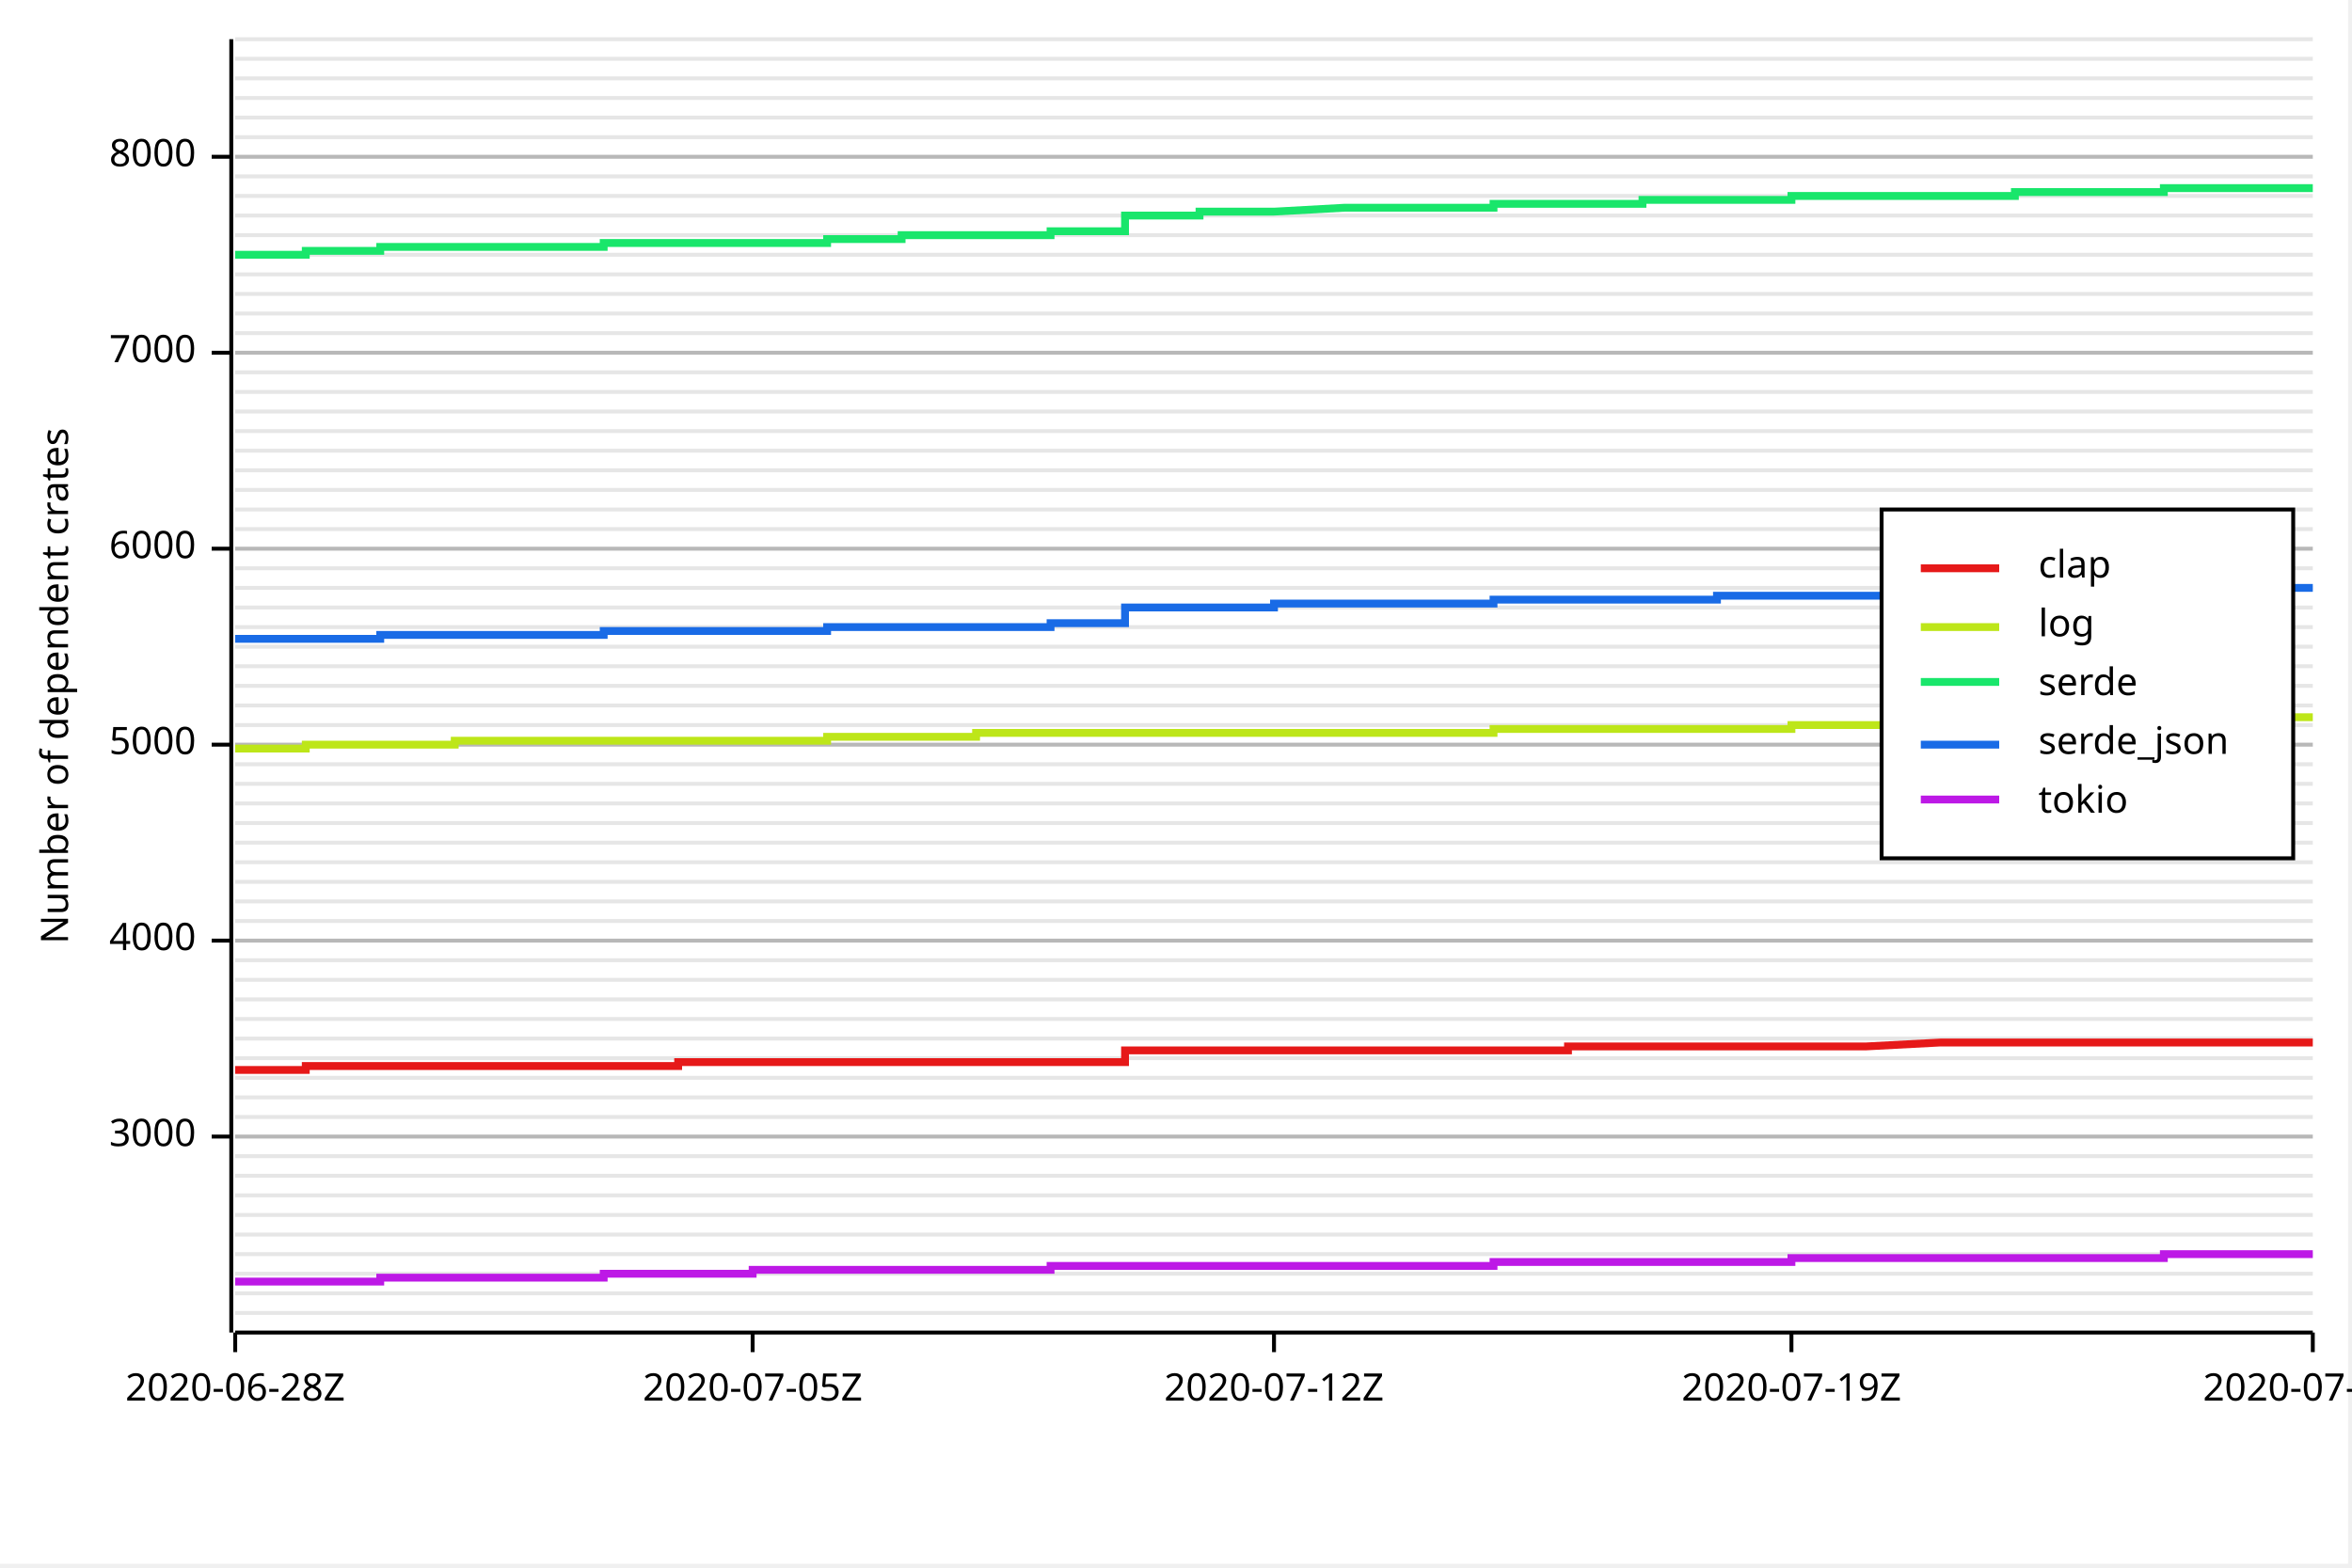
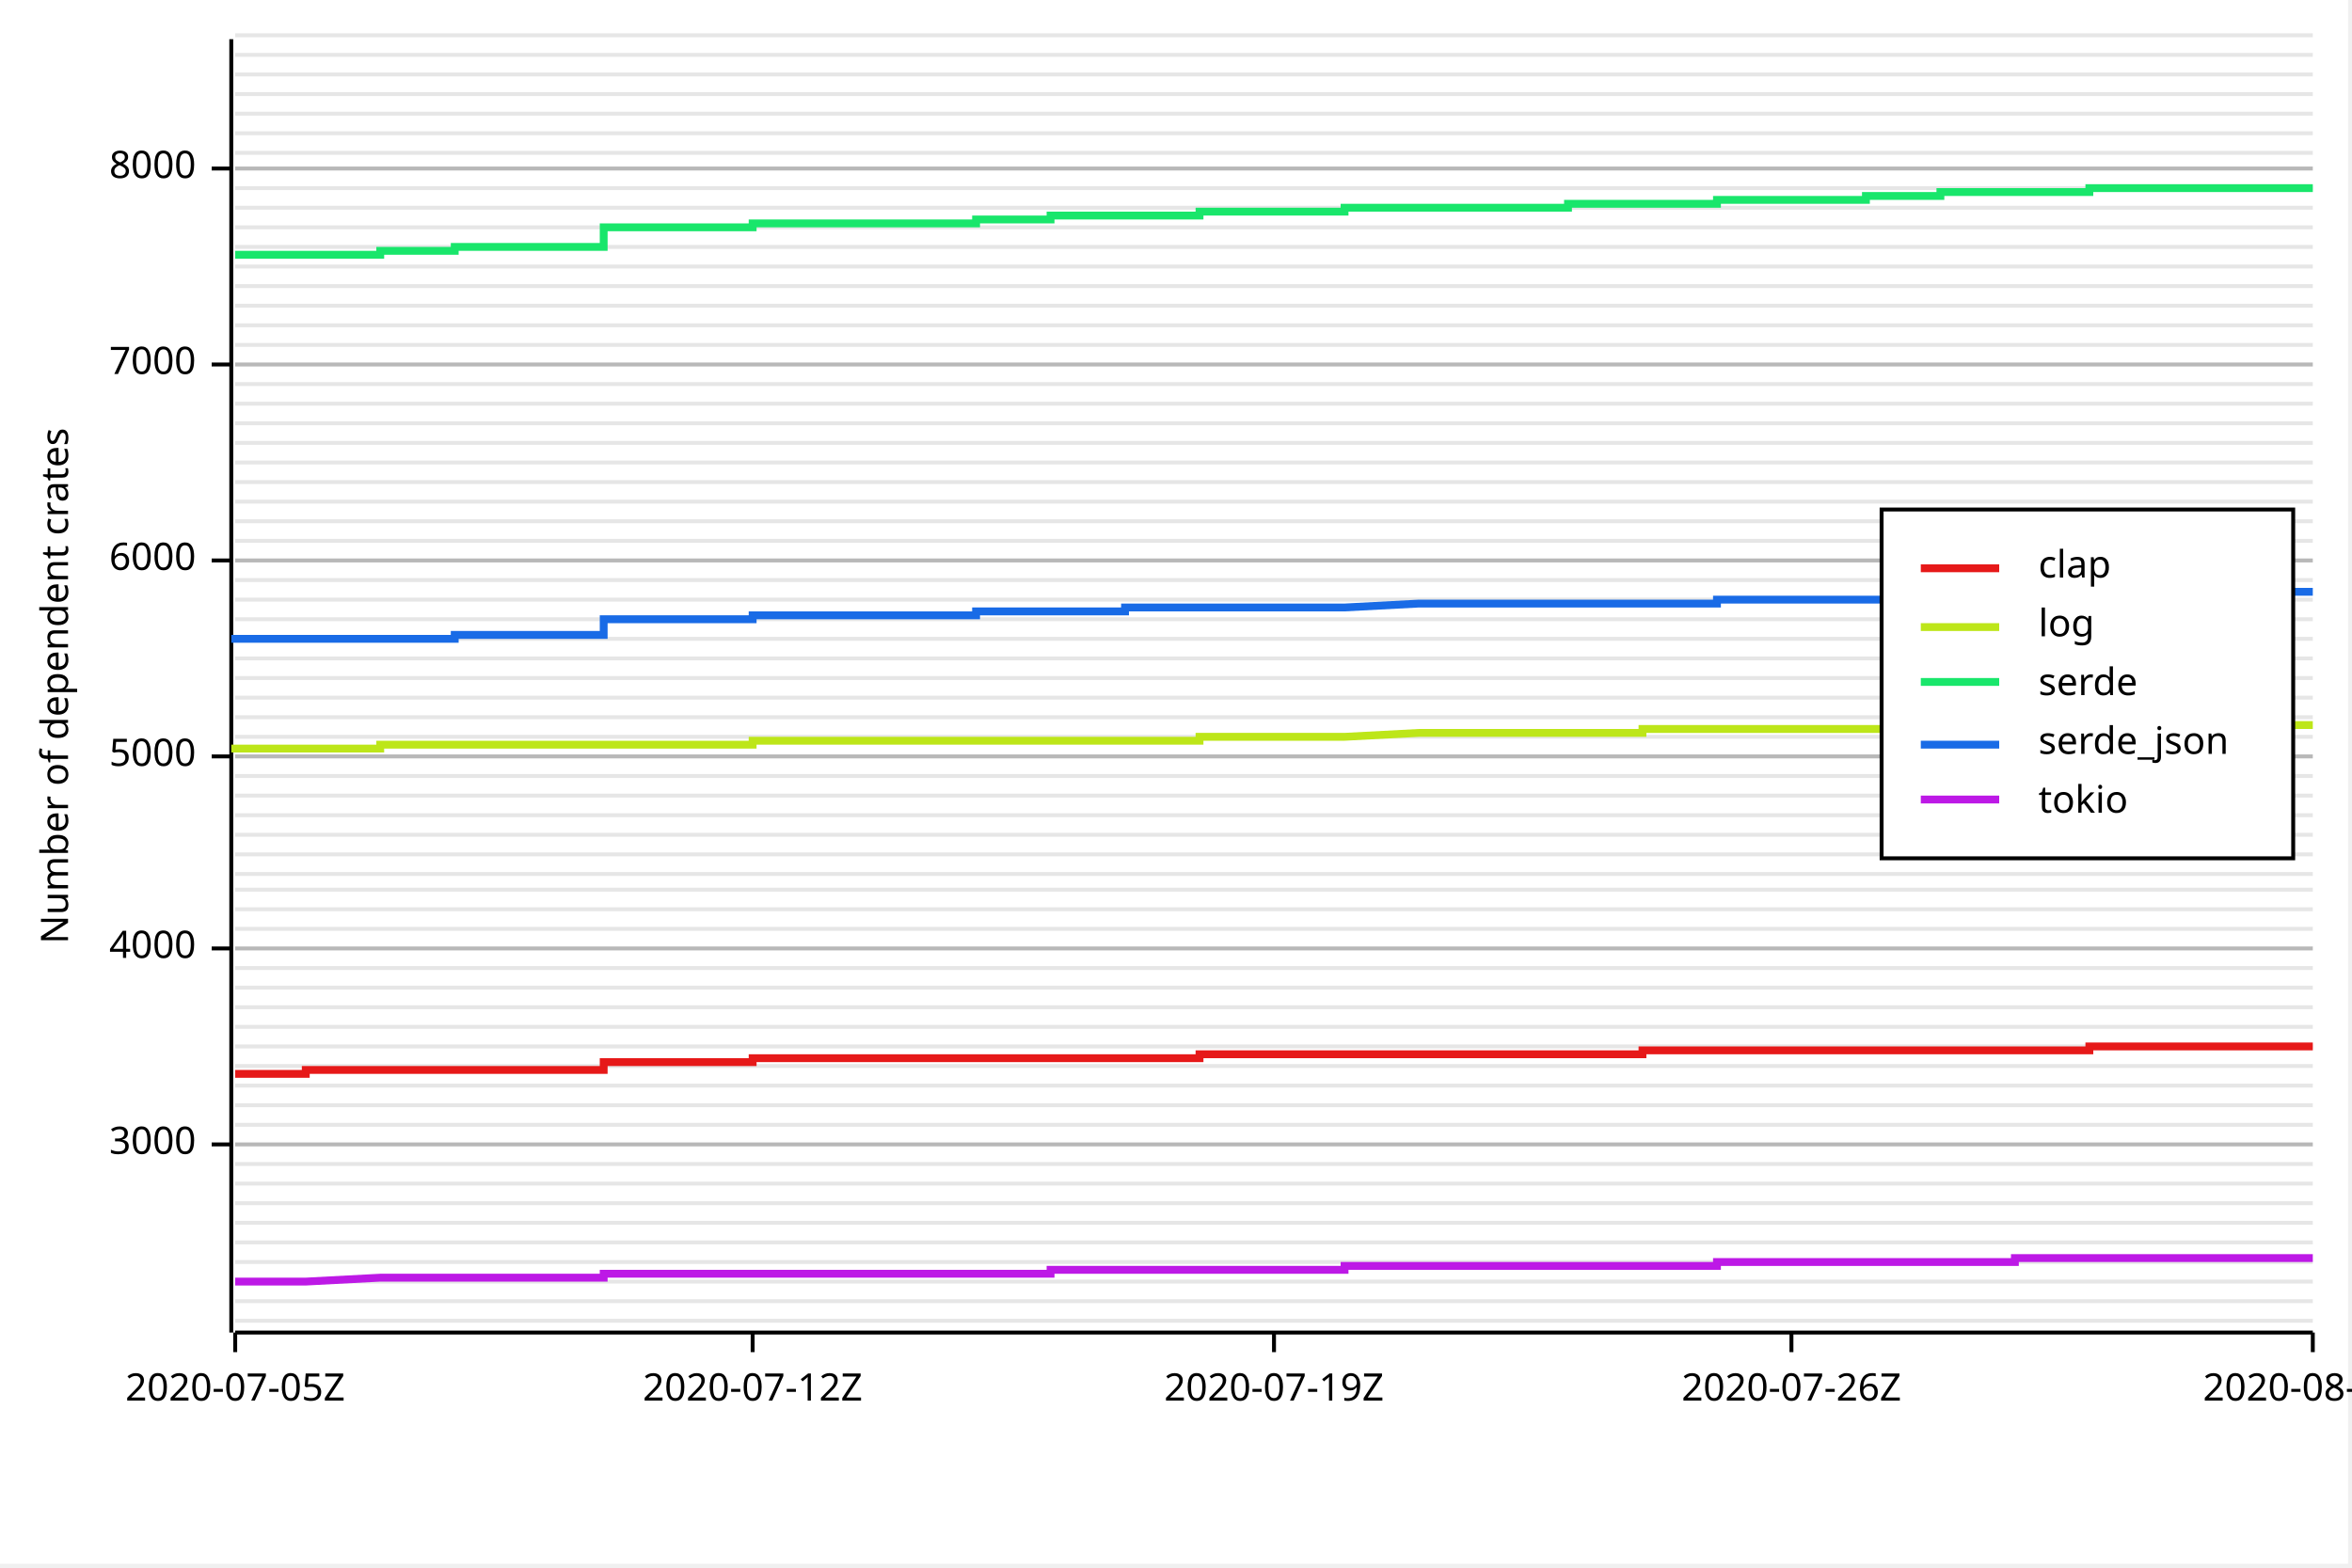
<svg xmlns="http://www.w3.org/2000/svg" width="600" height="400">
  <rect x="0" y="0" width="599" height="399" opacity="1" fill="#FFFFFF" stroke="none" />
-   <line opacity="0.1" stroke="#000000" stroke-width="1" x1="60" y1="335" x2="590" y2="335" />
-   <line opacity="0.1" stroke="#000000" stroke-width="1" x1="60" y1="330" x2="590" y2="330" />
-   <line opacity="0.1" stroke="#000000" stroke-width="1" x1="60" y1="325" x2="590" y2="325" />
-   <line opacity="0.1" stroke="#000000" stroke-width="1" x1="60" y1="320" x2="590" y2="320" />
-   <line opacity="0.1" stroke="#000000" stroke-width="1" x1="60" y1="315" x2="590" y2="315" />
-   <line opacity="0.1" stroke="#000000" stroke-width="1" x1="60" y1="310" x2="590" y2="310" />
-   <line opacity="0.1" stroke="#000000" stroke-width="1" x1="60" y1="305" x2="590" y2="305" />
-   <line opacity="0.1" stroke="#000000" stroke-width="1" x1="60" y1="300" x2="590" y2="300" />
-   <line opacity="0.1" stroke="#000000" stroke-width="1" x1="60" y1="295" x2="590" y2="295" />
-   <line opacity="0.1" stroke="#000000" stroke-width="1" x1="60" y1="290" x2="590" y2="290" />
-   <line opacity="0.1" stroke="#000000" stroke-width="1" x1="60" y1="285" x2="590" y2="285" />
-   <line opacity="0.1" stroke="#000000" stroke-width="1" x1="60" y1="280" x2="590" y2="280" />
-   <line opacity="0.1" stroke="#000000" stroke-width="1" x1="60" y1="275" x2="590" y2="275" />
-   <line opacity="0.1" stroke="#000000" stroke-width="1" x1="60" y1="270" x2="590" y2="270" />
-   <line opacity="0.1" stroke="#000000" stroke-width="1" x1="60" y1="265" x2="590" y2="265" />
-   <line opacity="0.1" stroke="#000000" stroke-width="1" x1="60" y1="260" x2="590" y2="260" />
-   <line opacity="0.1" stroke="#000000" stroke-width="1" x1="60" y1="255" x2="590" y2="255" />
-   <line opacity="0.1" stroke="#000000" stroke-width="1" x1="60" y1="250" x2="590" y2="250" />
-   <line opacity="0.1" stroke="#000000" stroke-width="1" x1="60" y1="245" x2="590" y2="245" />
-   <line opacity="0.1" stroke="#000000" stroke-width="1" x1="60" y1="240" x2="590" y2="240" />
-   <line opacity="0.1" stroke="#000000" stroke-width="1" x1="60" y1="235" x2="590" y2="235" />
-   <line opacity="0.1" stroke="#000000" stroke-width="1" x1="60" y1="230" x2="590" y2="230" />
-   <line opacity="0.1" stroke="#000000" stroke-width="1" x1="60" y1="225" x2="590" y2="225" />
-   <line opacity="0.1" stroke="#000000" stroke-width="1" x1="60" y1="220" x2="590" y2="220" />
-   <line opacity="0.1" stroke="#000000" stroke-width="1" x1="60" y1="215" x2="590" y2="215" />
-   <line opacity="0.1" stroke="#000000" stroke-width="1" x1="60" y1="210" x2="590" y2="210" />
-   <line opacity="0.1" stroke="#000000" stroke-width="1" x1="60" y1="205" x2="590" y2="205" />
-   <line opacity="0.1" stroke="#000000" stroke-width="1" x1="60" y1="200" x2="590" y2="200" />
-   <line opacity="0.1" stroke="#000000" stroke-width="1" x1="60" y1="195" x2="590" y2="195" />
-   <line opacity="0.1" stroke="#000000" stroke-width="1" x1="60" y1="190" x2="590" y2="190" />
-   <line opacity="0.1" stroke="#000000" stroke-width="1" x1="60" y1="185" x2="590" y2="185" />
-   <line opacity="0.1" stroke="#000000" stroke-width="1" x1="60" y1="180" x2="590" y2="180" />
-   <line opacity="0.1" stroke="#000000" stroke-width="1" x1="60" y1="175" x2="590" y2="175" />
-   <line opacity="0.1" stroke="#000000" stroke-width="1" x1="60" y1="170" x2="590" y2="170" />
-   <line opacity="0.1" stroke="#000000" stroke-width="1" x1="60" y1="165" x2="590" y2="165" />
-   <line opacity="0.1" stroke="#000000" stroke-width="1" x1="60" y1="160" x2="590" y2="160" />
-   <line opacity="0.1" stroke="#000000" stroke-width="1" x1="60" y1="155" x2="590" y2="155" />
-   <line opacity="0.1" stroke="#000000" stroke-width="1" x1="60" y1="150" x2="590" y2="150" />
-   <line opacity="0.1" stroke="#000000" stroke-width="1" x1="60" y1="145" x2="590" y2="145" />
-   <line opacity="0.1" stroke="#000000" stroke-width="1" x1="60" y1="140" x2="590" y2="140" />
-   <line opacity="0.1" stroke="#000000" stroke-width="1" x1="60" y1="135" x2="590" y2="135" />
-   <line opacity="0.1" stroke="#000000" stroke-width="1" x1="60" y1="130" x2="590" y2="130" />
-   <line opacity="0.1" stroke="#000000" stroke-width="1" x1="60" y1="125" x2="590" y2="125" />
-   <line opacity="0.1" stroke="#000000" stroke-width="1" x1="60" y1="120" x2="590" y2="120" />
-   <line opacity="0.1" stroke="#000000" stroke-width="1" x1="60" y1="115" x2="590" y2="115" />
-   <line opacity="0.1" stroke="#000000" stroke-width="1" x1="60" y1="110" x2="590" y2="110" />
-   <line opacity="0.1" stroke="#000000" stroke-width="1" x1="60" y1="105" x2="590" y2="105" />
-   <line opacity="0.1" stroke="#000000" stroke-width="1" x1="60" y1="100" x2="590" y2="100" />
-   <line opacity="0.1" stroke="#000000" stroke-width="1" x1="60" y1="95" x2="590" y2="95" />
-   <line opacity="0.1" stroke="#000000" stroke-width="1" x1="60" y1="90" x2="590" y2="90" />
-   <line opacity="0.1" stroke="#000000" stroke-width="1" x1="60" y1="85" x2="590" y2="85" />
-   <line opacity="0.1" stroke="#000000" stroke-width="1" x1="60" y1="80" x2="590" y2="80" />
-   <line opacity="0.1" stroke="#000000" stroke-width="1" x1="60" y1="75" x2="590" y2="75" />
-   <line opacity="0.1" stroke="#000000" stroke-width="1" x1="60" y1="70" x2="590" y2="70" />
-   <line opacity="0.1" stroke="#000000" stroke-width="1" x1="60" y1="65" x2="590" y2="65" />
-   <line opacity="0.1" stroke="#000000" stroke-width="1" x1="60" y1="60" x2="590" y2="60" />
-   <line opacity="0.1" stroke="#000000" stroke-width="1" x1="60" y1="55" x2="590" y2="55" />
-   <line opacity="0.1" stroke="#000000" stroke-width="1" x1="60" y1="50" x2="590" y2="50" />
-   <line opacity="0.1" stroke="#000000" stroke-width="1" x1="60" y1="45" x2="590" y2="45" />
-   <line opacity="0.1" stroke="#000000" stroke-width="1" x1="60" y1="40" x2="590" y2="40" />
-   <line opacity="0.1" stroke="#000000" stroke-width="1" x1="60" y1="35" x2="590" y2="35" />
-   <line opacity="0.1" stroke="#000000" stroke-width="1" x1="60" y1="30" x2="590" y2="30" />
-   <line opacity="0.1" stroke="#000000" stroke-width="1" x1="60" y1="25" x2="590" y2="25" />
-   <line opacity="0.1" stroke="#000000" stroke-width="1" x1="60" y1="20" x2="590" y2="20" />
-   <line opacity="0.1" stroke="#000000" stroke-width="1" x1="60" y1="15" x2="590" y2="15" />
-   <line opacity="0.1" stroke="#000000" stroke-width="1" x1="60" y1="10" x2="590" y2="10" />
+   <line opacity="0.1" stroke="#000000" stroke-width="1" x1="60" y1="337" x2="590" y2="337" />
+   <line opacity="0.1" stroke="#000000" stroke-width="1" x1="60" y1="332" x2="590" y2="332" />
+   <line opacity="0.1" stroke="#000000" stroke-width="1" x1="60" y1="327" x2="590" y2="327" />
+   <line opacity="0.1" stroke="#000000" stroke-width="1" x1="60" y1="322" x2="590" y2="322" />
+   <line opacity="0.1" stroke="#000000" stroke-width="1" x1="60" y1="317" x2="590" y2="317" />
+   <line opacity="0.1" stroke="#000000" stroke-width="1" x1="60" y1="312" x2="590" y2="312" />
+   <line opacity="0.1" stroke="#000000" stroke-width="1" x1="60" y1="307" x2="590" y2="307" />
+   <line opacity="0.1" stroke="#000000" stroke-width="1" x1="60" y1="302" x2="590" y2="302" />
+   <line opacity="0.1" stroke="#000000" stroke-width="1" x1="60" y1="297" x2="590" y2="297" />
+   <line opacity="0.1" stroke="#000000" stroke-width="1" x1="60" y1="292" x2="590" y2="292" />
+   <line opacity="0.1" stroke="#000000" stroke-width="1" x1="60" y1="287" x2="590" y2="287" />
+   <line opacity="0.1" stroke="#000000" stroke-width="1" x1="60" y1="282" x2="590" y2="282" />
+   <line opacity="0.1" stroke="#000000" stroke-width="1" x1="60" y1="277" x2="590" y2="277" />
+   <line opacity="0.1" stroke="#000000" stroke-width="1" x1="60" y1="272" x2="590" y2="272" />
+   <line opacity="0.1" stroke="#000000" stroke-width="1" x1="60" y1="267" x2="590" y2="267" />
+   <line opacity="0.1" stroke="#000000" stroke-width="1" x1="60" y1="262" x2="590" y2="262" />
+   <line opacity="0.1" stroke="#000000" stroke-width="1" x1="60" y1="257" x2="590" y2="257" />
+   <line opacity="0.1" stroke="#000000" stroke-width="1" x1="60" y1="252" x2="590" y2="252" />
+   <line opacity="0.1" stroke="#000000" stroke-width="1" x1="60" y1="247" x2="590" y2="247" />
+   <line opacity="0.1" stroke="#000000" stroke-width="1" x1="60" y1="242" x2="590" y2="242" />
+   <line opacity="0.1" stroke="#000000" stroke-width="1" x1="60" y1="237" x2="590" y2="237" />
+   <line opacity="0.1" stroke="#000000" stroke-width="1" x1="60" y1="232" x2="590" y2="232" />
+   <line opacity="0.1" stroke="#000000" stroke-width="1" x1="60" y1="227" x2="590" y2="227" />
+   <line opacity="0.1" stroke="#000000" stroke-width="1" x1="60" y1="223" x2="590" y2="223" />
+   <line opacity="0.1" stroke="#000000" stroke-width="1" x1="60" y1="218" x2="590" y2="218" />
+   <line opacity="0.1" stroke="#000000" stroke-width="1" x1="60" y1="213" x2="590" y2="213" />
+   <line opacity="0.1" stroke="#000000" stroke-width="1" x1="60" y1="208" x2="590" y2="208" />
+   <line opacity="0.1" stroke="#000000" stroke-width="1" x1="60" y1="203" x2="590" y2="203" />
+   <line opacity="0.1" stroke="#000000" stroke-width="1" x1="60" y1="198" x2="590" y2="198" />
+   <line opacity="0.1" stroke="#000000" stroke-width="1" x1="60" y1="193" x2="590" y2="193" />
+   <line opacity="0.1" stroke="#000000" stroke-width="1" x1="60" y1="188" x2="590" y2="188" />
+   <line opacity="0.1" stroke="#000000" stroke-width="1" x1="60" y1="183" x2="590" y2="183" />
+   <line opacity="0.1" stroke="#000000" stroke-width="1" x1="60" y1="178" x2="590" y2="178" />
+   <line opacity="0.1" stroke="#000000" stroke-width="1" x1="60" y1="173" x2="590" y2="173" />
+   <line opacity="0.1" stroke="#000000" stroke-width="1" x1="60" y1="168" x2="590" y2="168" />
+   <line opacity="0.1" stroke="#000000" stroke-width="1" x1="60" y1="163" x2="590" y2="163" />
+   <line opacity="0.1" stroke="#000000" stroke-width="1" x1="60" y1="158" x2="590" y2="158" />
+   <line opacity="0.1" stroke="#000000" stroke-width="1" x1="60" y1="153" x2="590" y2="153" />
+   <line opacity="0.1" stroke="#000000" stroke-width="1" x1="60" y1="148" x2="590" y2="148" />
+   <line opacity="0.1" stroke="#000000" stroke-width="1" x1="60" y1="143" x2="590" y2="143" />
+   <line opacity="0.1" stroke="#000000" stroke-width="1" x1="60" y1="138" x2="590" y2="138" />
+   <line opacity="0.1" stroke="#000000" stroke-width="1" x1="60" y1="133" x2="590" y2="133" />
+   <line opacity="0.1" stroke="#000000" stroke-width="1" x1="60" y1="128" x2="590" y2="128" />
+   <line opacity="0.1" stroke="#000000" stroke-width="1" x1="60" y1="123" x2="590" y2="123" />
+   <line opacity="0.1" stroke="#000000" stroke-width="1" x1="60" y1="118" x2="590" y2="118" />
+   <line opacity="0.1" stroke="#000000" stroke-width="1" x1="60" y1="113" x2="590" y2="113" />
+   <line opacity="0.1" stroke="#000000" stroke-width="1" x1="60" y1="108" x2="590" y2="108" />
+   <line opacity="0.1" stroke="#000000" stroke-width="1" x1="60" y1="103" x2="590" y2="103" />
+   <line opacity="0.1" stroke="#000000" stroke-width="1" x1="60" y1="98" x2="590" y2="98" />
+   <line opacity="0.1" stroke="#000000" stroke-width="1" x1="60" y1="93" x2="590" y2="93" />
+   <line opacity="0.1" stroke="#000000" stroke-width="1" x1="60" y1="88" x2="590" y2="88" />
+   <line opacity="0.1" stroke="#000000" stroke-width="1" x1="60" y1="83" x2="590" y2="83" />
+   <line opacity="0.1" stroke="#000000" stroke-width="1" x1="60" y1="78" x2="590" y2="78" />
+   <line opacity="0.1" stroke="#000000" stroke-width="1" x1="60" y1="73" x2="590" y2="73" />
+   <line opacity="0.1" stroke="#000000" stroke-width="1" x1="60" y1="68" x2="590" y2="68" />
+   <line opacity="0.1" stroke="#000000" stroke-width="1" x1="60" y1="63" x2="590" y2="63" />
+   <line opacity="0.1" stroke="#000000" stroke-width="1" x1="60" y1="58" x2="590" y2="58" />
+   <line opacity="0.1" stroke="#000000" stroke-width="1" x1="60" y1="53" x2="590" y2="53" />
+   <line opacity="0.1" stroke="#000000" stroke-width="1" x1="60" y1="48" x2="590" y2="48" />
+   <line opacity="0.1" stroke="#000000" stroke-width="1" x1="60" y1="43" x2="590" y2="43" />
+   <line opacity="0.1" stroke="#000000" stroke-width="1" x1="60" y1="39" x2="590" y2="39" />
+   <line opacity="0.1" stroke="#000000" stroke-width="1" x1="60" y1="34" x2="590" y2="34" />
+   <line opacity="0.1" stroke="#000000" stroke-width="1" x1="60" y1="29" x2="590" y2="29" />
+   <line opacity="0.1" stroke="#000000" stroke-width="1" x1="60" y1="24" x2="590" y2="24" />
+   <line opacity="0.1" stroke="#000000" stroke-width="1" x1="60" y1="19" x2="590" y2="19" />
+   <line opacity="0.1" stroke="#000000" stroke-width="1" x1="60" y1="14" x2="590" y2="14" />
+   <line opacity="0.1" stroke="#000000" stroke-width="1" x1="60" y1="9" x2="590" y2="9" />
  <text x="10" y="175" dy="0.76em" text-anchor="middle" font-family="sans-serif" font-size="9.677" opacity="1" fill="#000000" transform="rotate(270, 10, 175)">
Number of dependent crates
</text>
-   <line opacity="0.2" stroke="#000000" stroke-width="1" x1="60" y1="290" x2="590" y2="290" />
-   <line opacity="0.2" stroke="#000000" stroke-width="1" x1="60" y1="240" x2="590" y2="240" />
-   <line opacity="0.2" stroke="#000000" stroke-width="1" x1="60" y1="190" x2="590" y2="190" />
-   <line opacity="0.2" stroke="#000000" stroke-width="1" x1="60" y1="140" x2="590" y2="140" />
-   <line opacity="0.2" stroke="#000000" stroke-width="1" x1="60" y1="90" x2="590" y2="90" />
-   <line opacity="0.2" stroke="#000000" stroke-width="1" x1="60" y1="40" x2="590" y2="40" />
+   <line opacity="0.2" stroke="#000000" stroke-width="1" x1="60" y1="292" x2="590" y2="292" />
+   <line opacity="0.2" stroke="#000000" stroke-width="1" x1="60" y1="242" x2="590" y2="242" />
+   <line opacity="0.2" stroke="#000000" stroke-width="1" x1="60" y1="193" x2="590" y2="193" />
+   <line opacity="0.2" stroke="#000000" stroke-width="1" x1="60" y1="143" x2="590" y2="143" />
+   <line opacity="0.2" stroke="#000000" stroke-width="1" x1="60" y1="93" x2="590" y2="93" />
+   <line opacity="0.2" stroke="#000000" stroke-width="1" x1="60" y1="43" x2="590" y2="43" />
  <polyline fill="none" opacity="1" stroke="#000000" stroke-width="1" points="59,10 59,340 " />
-   <text x="50" y="290" dy="0.5ex" text-anchor="end" font-family="sans-serif" font-size="9.677" opacity="1" fill="#000000">
+   <text x="50" y="292" dy="0.5ex" text-anchor="end" font-family="sans-serif" font-size="9.677" opacity="1" fill="#000000">
3000
</text>
-   <polyline fill="none" opacity="1" stroke="#000000" stroke-width="1" points="54,290 59,290 " />
-   <text x="50" y="240" dy="0.5ex" text-anchor="end" font-family="sans-serif" font-size="9.677" opacity="1" fill="#000000">
+   <polyline fill="none" opacity="1" stroke="#000000" stroke-width="1" points="54,292 59,292 " />
+   <text x="50" y="242" dy="0.5ex" text-anchor="end" font-family="sans-serif" font-size="9.677" opacity="1" fill="#000000">
4000
</text>
-   <polyline fill="none" opacity="1" stroke="#000000" stroke-width="1" points="54,240 59,240 " />
-   <text x="50" y="190" dy="0.5ex" text-anchor="end" font-family="sans-serif" font-size="9.677" opacity="1" fill="#000000">
+   <polyline fill="none" opacity="1" stroke="#000000" stroke-width="1" points="54,242 59,242 " />
+   <text x="50" y="193" dy="0.5ex" text-anchor="end" font-family="sans-serif" font-size="9.677" opacity="1" fill="#000000">
5000
</text>
-   <polyline fill="none" opacity="1" stroke="#000000" stroke-width="1" points="54,190 59,190 " />
-   <text x="50" y="140" dy="0.5ex" text-anchor="end" font-family="sans-serif" font-size="9.677" opacity="1" fill="#000000">
+   <polyline fill="none" opacity="1" stroke="#000000" stroke-width="1" points="54,193 59,193 " />
+   <text x="50" y="143" dy="0.5ex" text-anchor="end" font-family="sans-serif" font-size="9.677" opacity="1" fill="#000000">
6000
</text>
-   <polyline fill="none" opacity="1" stroke="#000000" stroke-width="1" points="54,140 59,140 " />
-   <text x="50" y="90" dy="0.5ex" text-anchor="end" font-family="sans-serif" font-size="9.677" opacity="1" fill="#000000">
+   <polyline fill="none" opacity="1" stroke="#000000" stroke-width="1" points="54,143 59,143 " />
+   <text x="50" y="93" dy="0.5ex" text-anchor="end" font-family="sans-serif" font-size="9.677" opacity="1" fill="#000000">
7000
</text>
-   <polyline fill="none" opacity="1" stroke="#000000" stroke-width="1" points="54,90 59,90 " />
-   <text x="50" y="40" dy="0.5ex" text-anchor="end" font-family="sans-serif" font-size="9.677" opacity="1" fill="#000000">
+   <polyline fill="none" opacity="1" stroke="#000000" stroke-width="1" points="54,93 59,93 " />
+   <text x="50" y="43" dy="0.5ex" text-anchor="end" font-family="sans-serif" font-size="9.677" opacity="1" fill="#000000">
8000
</text>
-   <polyline fill="none" opacity="1" stroke="#000000" stroke-width="1" points="54,40 59,40 " />
+   <polyline fill="none" opacity="1" stroke="#000000" stroke-width="1" points="54,43 59,43 " />
  <polyline fill="none" opacity="1" stroke="#000000" stroke-width="1" points="60,340 590,340 " />
  <text x="60" y="350" dy="0.76em" text-anchor="middle" font-family="sans-serif" font-size="9.677" opacity="1" fill="#000000">
- 2020-06-28Z
+ 2020-07-05Z
</text>
  <polyline fill="none" opacity="1" stroke="#000000" stroke-width="1" points="60,340 60,345 " />
  <text x="192" y="350" dy="0.76em" text-anchor="middle" font-family="sans-serif" font-size="9.677" opacity="1" fill="#000000">
- 2020-07-05Z
+ 2020-07-12Z
</text>
  <polyline fill="none" opacity="1" stroke="#000000" stroke-width="1" points="192,340 192,345 " />
  <text x="325" y="350" dy="0.76em" text-anchor="middle" font-family="sans-serif" font-size="9.677" opacity="1" fill="#000000">
- 2020-07-12Z
+ 2020-07-19Z
</text>
  <polyline fill="none" opacity="1" stroke="#000000" stroke-width="1" points="325,340 325,345 " />
  <text x="457" y="350" dy="0.76em" text-anchor="middle" font-family="sans-serif" font-size="9.677" opacity="1" fill="#000000">
- 2020-07-19Z
+ 2020-07-26Z
</text>
  <polyline fill="none" opacity="1" stroke="#000000" stroke-width="1" points="457,340 457,345 " />
  <text x="590" y="350" dy="0.76em" text-anchor="middle" font-family="sans-serif" font-size="9.677" opacity="1" fill="#000000">
- 2020-07-26Z
+ 2020-08-02Z
</text>
  <polyline fill="none" opacity="1" stroke="#000000" stroke-width="1" points="590,340 590,345 " />
-   <polyline fill="none" opacity="1" stroke="#E61919" stroke-width="2" points="60,273 60,273 78,273 78,272 97,272 97,272 116,272 116,272 135,272 135,272 154,272 154,272 173,272 173,271 192,271 192,271 211,271 211,271 230,271 230,271 249,271 249,271 268,271 268,271 287,271 287,268 306,268 306,268 325,268 325,268 343,268 362,268 362,268 381,268 381,268 400,268 400,267 419,267 419,267 438,267 438,267 457,267 457,267 476,267 476,267 495,266 514,266 514,266 533,266 533,266 552,266 552,266 571,266 571,266 590,266 " />
-   <polyline fill="none" opacity="1" stroke="#BDE619" stroke-width="2" points="60,191 60,191 78,191 78,190 97,190 97,190 116,190 116,189 135,189 135,189 154,189 154,189 173,189 173,189 192,189 192,189 211,189 211,188 230,188 230,188 249,188 249,187 268,187 268,187 287,187 287,187 306,187 306,187 325,187 325,187 343,187 362,187 362,187 381,187 381,186 400,186 400,186 419,186 419,186 438,186 438,186 457,186 457,185 476,185 476,185 495,185 514,185 514,184 533,184 533,184 552,184 552,184 571,184 571,183 590,183 " />
-   <polyline fill="none" opacity="1" stroke="#19E66B" stroke-width="2" points="60,65 60,65 78,65 78,64 97,64 97,63 116,63 116,63 135,63 135,63 154,63 154,62 173,62 173,62 192,62 192,62 211,62 211,61 230,61 230,60 249,60 249,60 268,60 268,59 287,59 287,55 306,55 306,54 325,54 325,54 343,53 362,53 362,53 381,53 381,52 400,52 400,52 419,52 419,51 438,51 438,51 457,51 457,50 476,50 476,50 495,50 514,50 514,49 533,49 533,49 552,49 552,48 571,48 571,48 590,48 " />
-   <polyline fill="none" opacity="1" stroke="#196BE6" stroke-width="2" points="60,163 60,163 78,163 78,163 97,163 97,162 116,162 116,162 135,162 135,162 154,162 154,161 173,161 173,161 192,161 192,161 211,161 211,160 230,160 230,160 249,160 249,160 268,160 268,159 287,159 287,155 306,155 306,155 325,155 325,154 343,154 362,154 362,154 381,154 381,153 400,153 400,153 419,153 419,153 438,153 438,152 457,152 457,152 476,152 476,152 495,152 514,152 514,151 533,151 533,151 552,151 552,151 571,151 571,150 590,150 " />
-   <polyline fill="none" opacity="1" stroke="#BD19E6" stroke-width="2" points="60,327 60,327 78,327 78,327 97,327 97,326 116,326 116,326 135,326 135,326 154,326 154,325 173,325 173,325 192,325 192,324 211,324 211,324 230,324 230,324 249,324 249,324 268,324 268,323 287,323 287,323 306,323 306,323 325,323 325,323 343,323 362,323 362,323 381,323 381,322 400,322 400,322 419,322 419,322 438,322 438,322 457,322 457,321 476,321 476,321 495,321 514,321 514,321 533,321 533,321 552,321 552,320 571,320 571,320 590,320 " />
+   <polyline fill="none" opacity="1" stroke="#E61919" stroke-width="2" points="60,274 60,274 78,274 78,273 97,273 97,273 116,273 116,273 135,273 135,273 154,273 154,271 173,271 173,271 192,271 192,270 211,270 230,270 230,270 249,270 249,270 268,270 268,270 287,270 287,270 306,270 306,269 325,269 325,269 343,269 343,269 362,269 381,269 381,269 400,269 400,269 419,269 419,268 438,268 438,268 457,268 457,268 476,268 476,268 495,268 495,268 514,268 514,268 533,268 533,267 552,267 552,267 571,267 571,267 590,267 " />
+   <polyline fill="none" opacity="1" stroke="#BDE619" stroke-width="2" points="60,192 60,191 78,191 78,191 97,191 97,190 116,190 116,190 135,190 135,190 154,190 154,190 173,190 173,190 192,190 192,189 211,189 230,189 230,189 249,189 249,189 268,189 268,189 287,189 287,189 306,189 306,188 325,188 325,188 343,188 343,188 362,187 381,187 381,187 400,187 400,187 419,187 419,186 438,186 438,186 457,186 457,186 476,186 476,186 495,186 495,186 514,186 514,185 533,185 533,185 552,185 552,185 571,185 571,185 590,185 " />
+   <polyline fill="none" opacity="1" stroke="#19E66B" stroke-width="2" points="60,65 60,65 78,65 78,65 97,65 97,64 116,64 116,63 135,63 135,63 154,63 154,58 173,58 173,58 192,58 192,57 211,57 230,57 230,57 249,57 249,56 268,56 268,55 287,55 287,55 306,55 306,54 325,54 325,54 343,54 343,53 362,53 381,53 381,53 400,53 400,52 419,52 419,52 438,52 438,51 457,51 457,51 476,51 476,50 495,50 495,49 514,49 514,49 533,49 533,48 552,48 552,48 571,48 571,48 590,48 " />
+   <polyline fill="none" opacity="1" stroke="#196BE6" stroke-width="2" points="60,164 60,163 78,163 78,163 97,163 97,163 116,163 116,162 135,162 135,162 154,162 154,158 173,158 173,158 192,158 192,157 211,157 230,157 230,157 249,157 249,156 268,156 268,156 287,156 287,155 306,155 306,155 325,155 325,155 343,155 343,155 362,154 381,154 381,154 400,154 400,154 419,154 419,154 438,154 438,153 457,153 457,153 476,153 476,153 495,153 495,152 514,152 514,152 533,152 533,152 552,152 552,151 571,151 571,151 590,151 " />
+   <polyline fill="none" opacity="1" stroke="#BD19E6" stroke-width="2" points="60,327 60,327 78,327 78,327 97,326 97,326 116,326 116,326 135,326 135,326 154,326 154,325 173,325 173,325 192,325 192,325 211,325 230,325 230,325 249,325 249,325 268,325 268,324 287,324 287,324 306,324 306,324 325,324 325,324 343,324 343,323 362,323 381,323 381,323 400,323 400,323 419,323 419,323 438,323 438,322 457,322 457,322 476,322 476,322 495,322 495,322 514,322 514,321 533,321 533,321 552,321 552,321 571,321 571,321 590,321 " />
  <rect x="480" y="130" width="105" height="89" opacity="1" fill="#FFFFFF" stroke="none" />
  <rect x="480" y="130" width="105" height="89" opacity="1" fill="none" stroke="#000000" />
  <text x="520" y="140" dy="0.76em" text-anchor="start" font-family="sans-serif" font-size="9.677" opacity="1" fill="#000000">
clap
</text>
  <text x="520" y="155" dy="0.76em" text-anchor="start" font-family="sans-serif" font-size="9.677" opacity="1" fill="#000000">
log
</text>
  <text x="520" y="170" dy="0.76em" text-anchor="start" font-family="sans-serif" font-size="9.677" opacity="1" fill="#000000">
serde
</text>
  <text x="520" y="185" dy="0.76em" text-anchor="start" font-family="sans-serif" font-size="9.677" opacity="1" fill="#000000">
serde_json
</text>
  <text x="520" y="200" dy="0.76em" text-anchor="start" font-family="sans-serif" font-size="9.677" opacity="1" fill="#000000">
tokio
</text>
  <polyline fill="none" opacity="1" stroke="#E61919" stroke-width="2" points="490,145 510,145 " />
  <polyline fill="none" opacity="1" stroke="#BDE619" stroke-width="2" points="490,160 510,160 " />
  <polyline fill="none" opacity="1" stroke="#19E66B" stroke-width="2" points="490,174 510,174 " />
  <polyline fill="none" opacity="1" stroke="#196BE6" stroke-width="2" points="490,190 510,190 " />
  <polyline fill="none" opacity="1" stroke="#BD19E6" stroke-width="2" points="490,204 510,204 " />
</svg>
